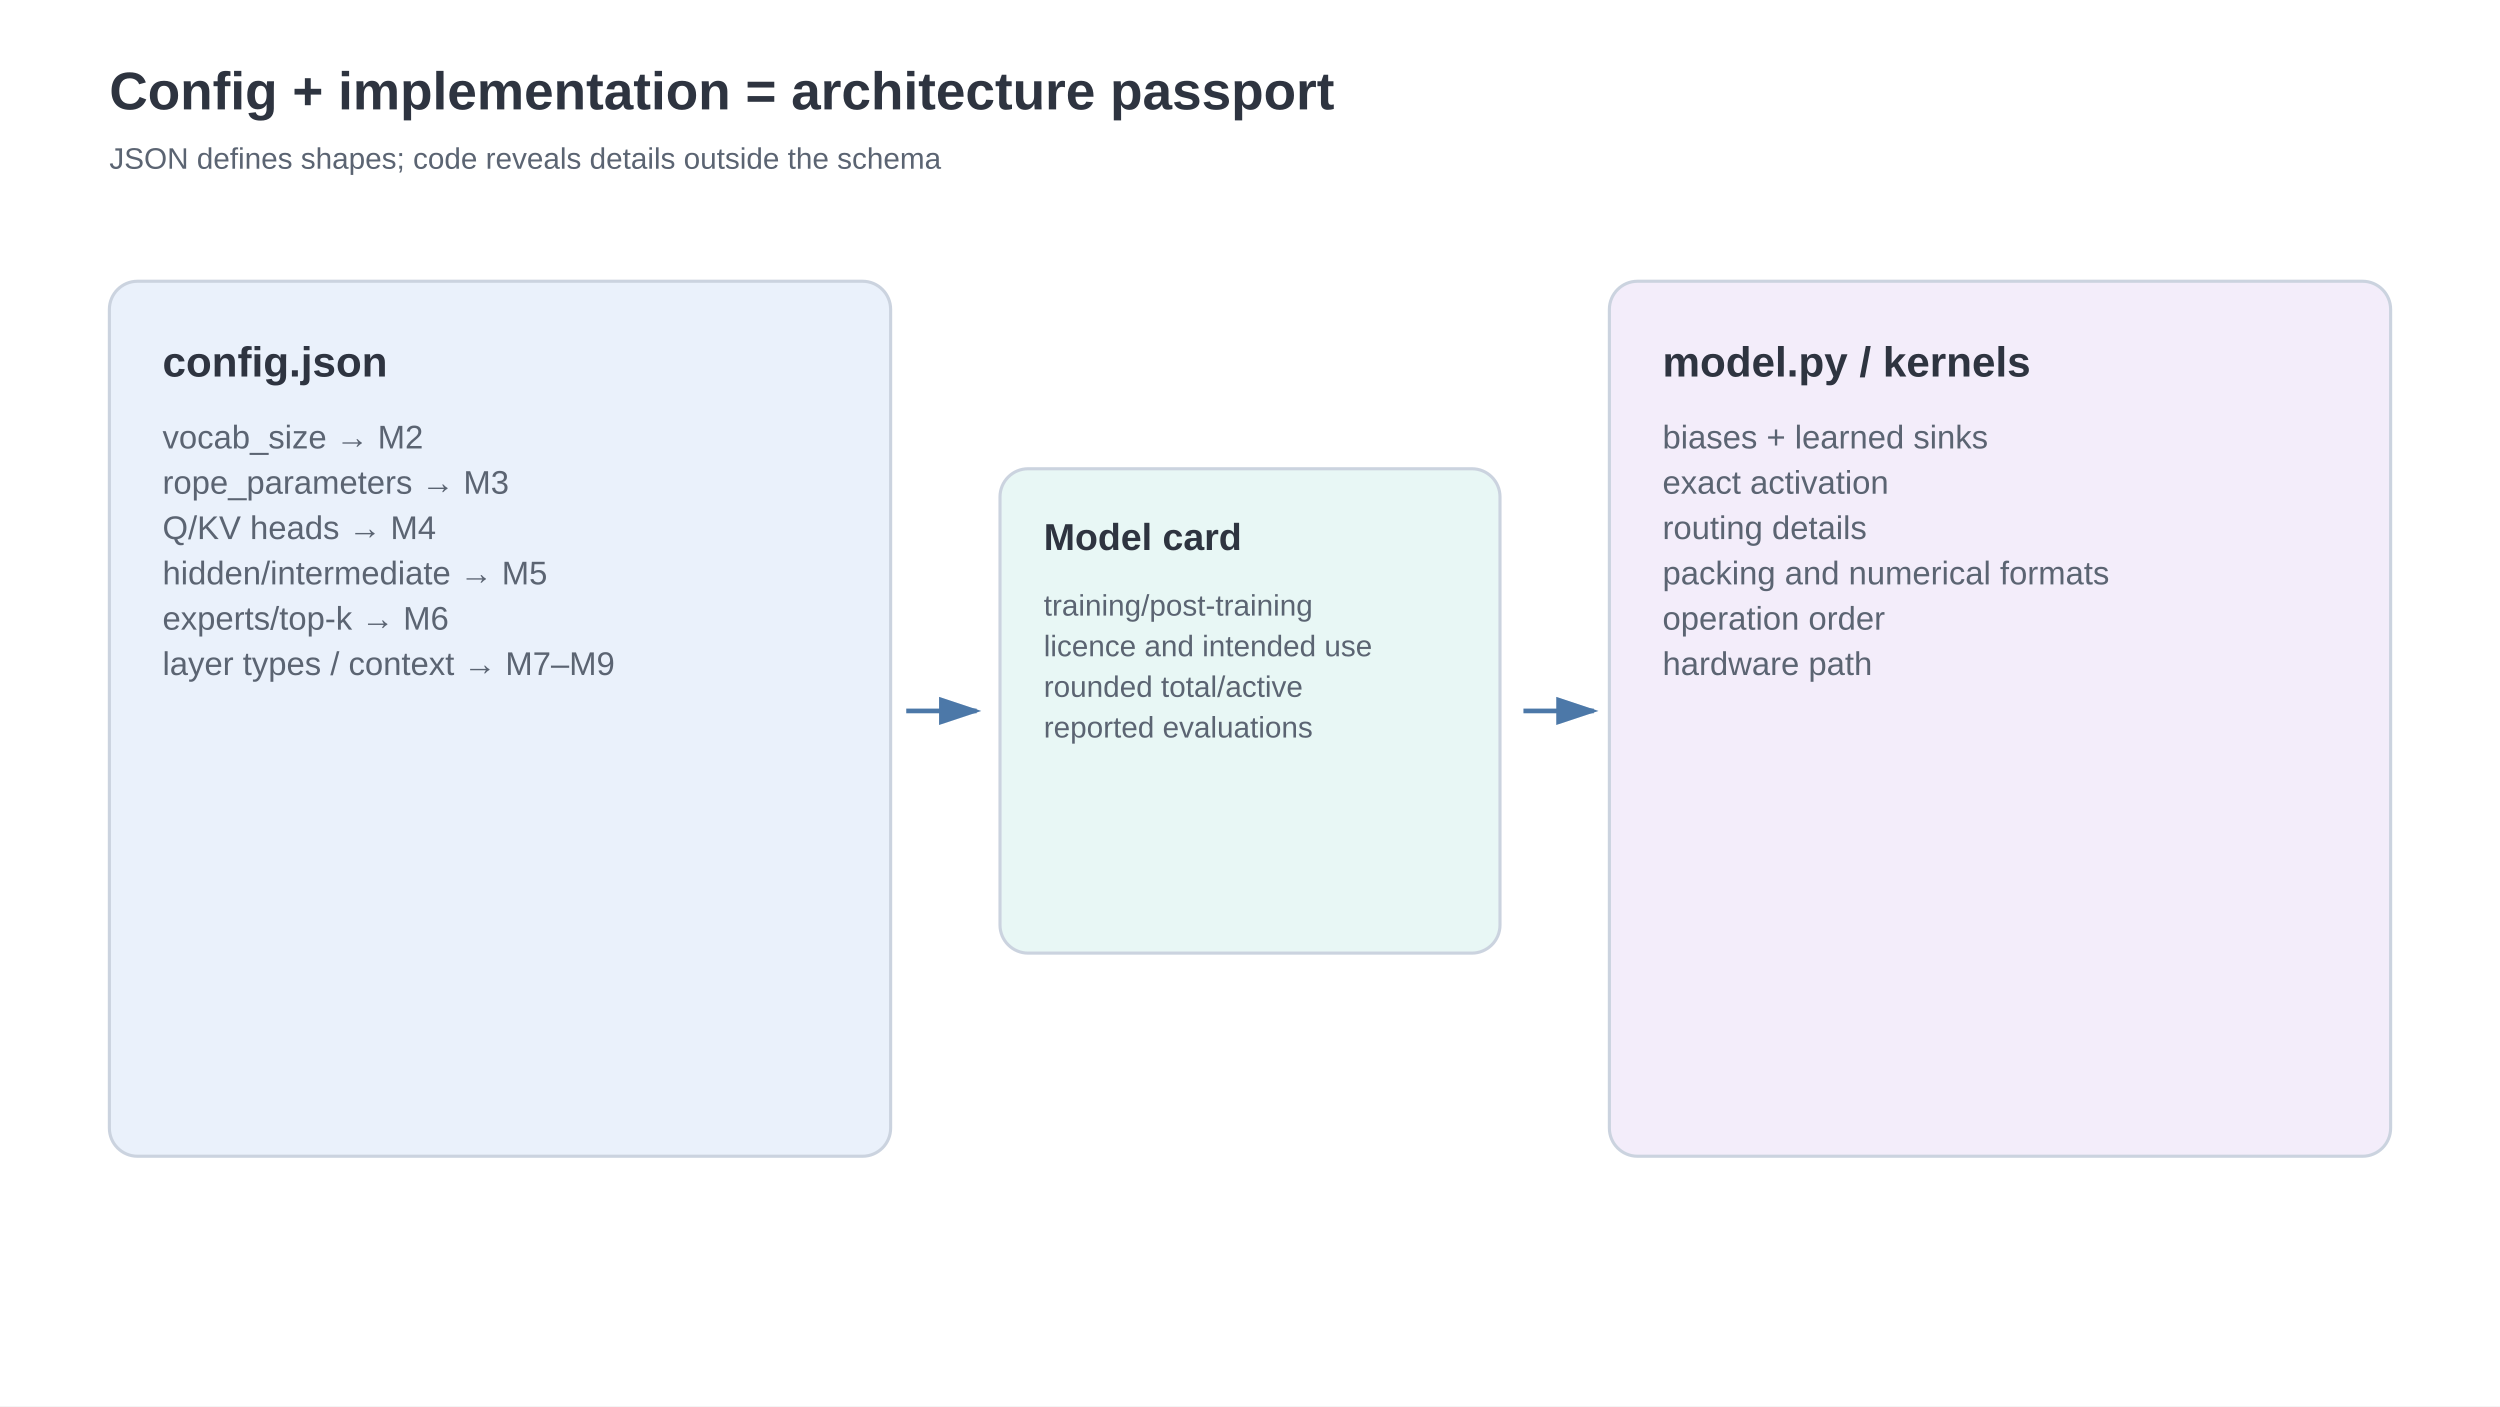
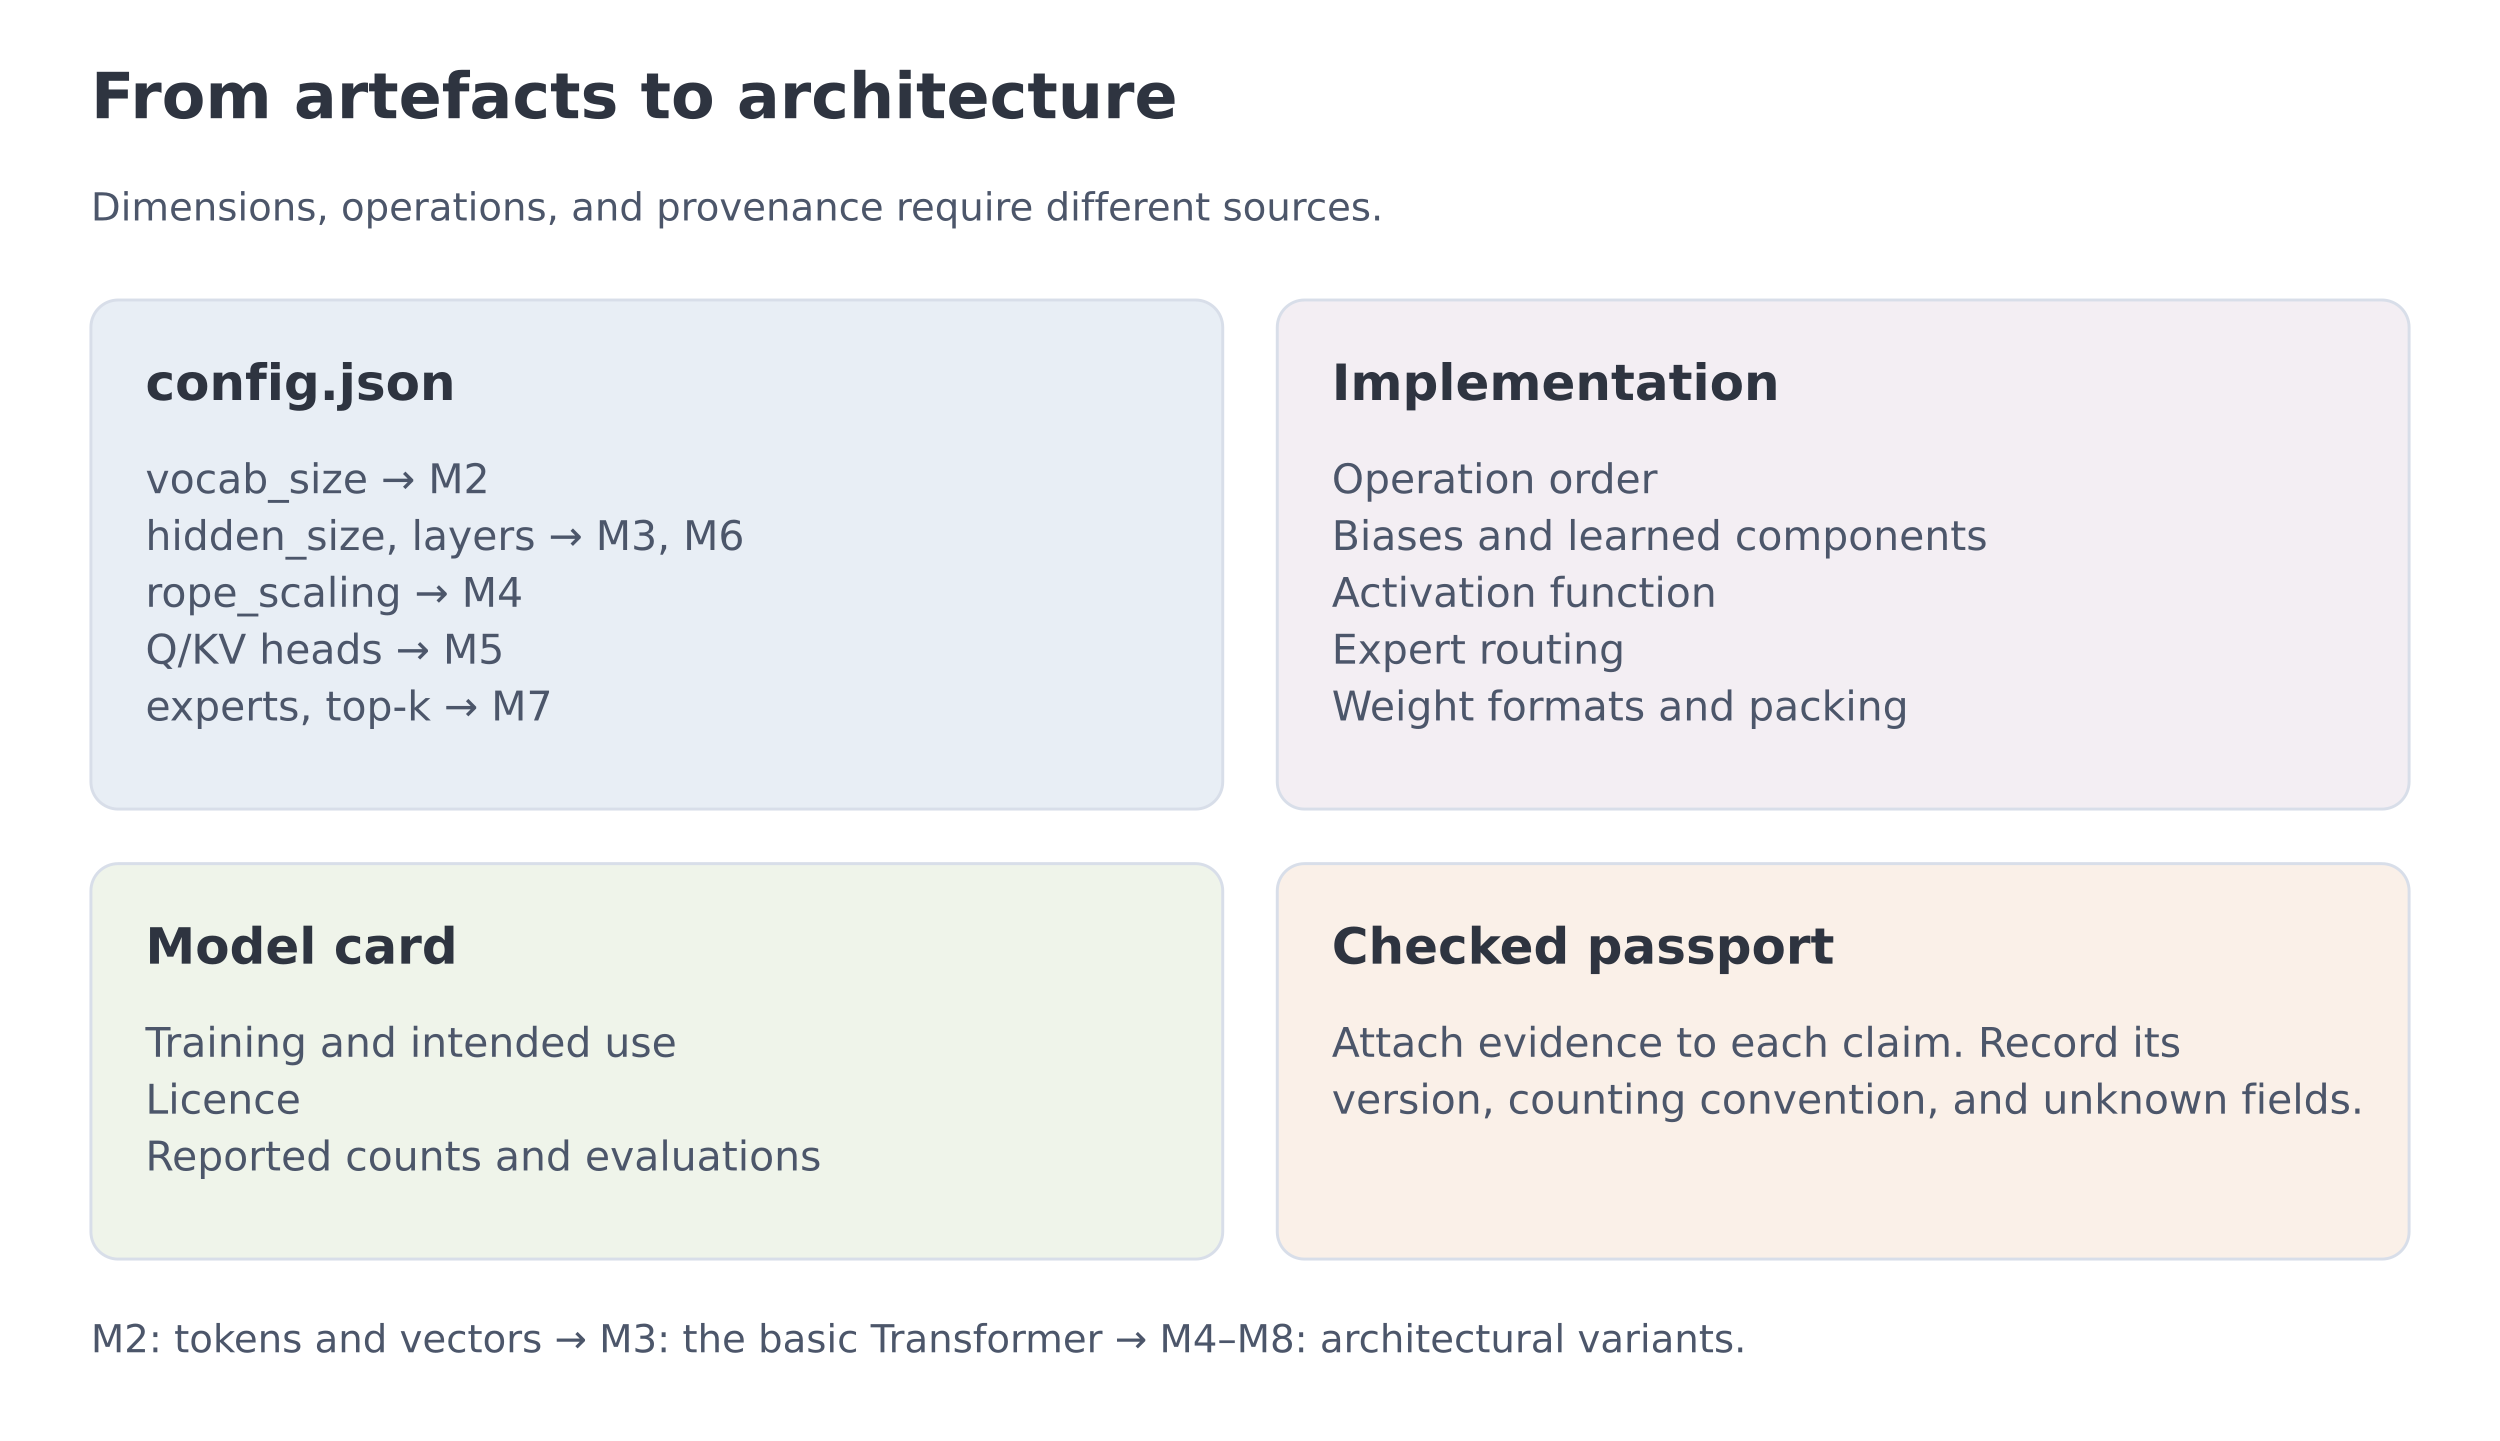
- <svg xmlns="http://www.w3.org/2000/svg" width="1600" height="900" viewBox="0 0 1600 900">
-   <rect width="1600" height="900" fill="#FFFFFF" />
-   <text x="70" y="70" font-family="Arial,sans-serif" font-size="34" font-weight="700" fill="#2E3440">Config + implementation = architecture passport</text>
-   <text x="70" y="108" font-family="Arial,sans-serif" font-size="19" fill="#5B6472">JSON defines shapes; code reveals details outside the schema</text>
-   <rect x="70" y="180" width="500" height="560" rx="18" fill="#EAF1FB" stroke="#CBD3DF" stroke-width="2" />
-   <text x="104" y="241" text-anchor="start" font-family="Arial,sans-serif" font-size="27" font-weight="700" fill="#2E3440">
-     <tspan x="104" dy="0">config.json</tspan>
-   </text>
-   <text x="104" y="287" text-anchor="start" font-family="Arial,sans-serif" font-size="21" font-weight="400" fill="#5B6472">
-     <tspan x="104" dy="0">vocab_size → M2</tspan>
-     <tspan x="104" dy="29">rope_parameters → M3</tspan>
-     <tspan x="104" dy="29">Q/KV heads → M4</tspan>
-     <tspan x="104" dy="29">hidden/intermediate → M5</tspan>
-     <tspan x="104" dy="29">experts/top-k → M6</tspan>
-     <tspan x="104" dy="29">layer types / context → M7–M9</tspan>
-   </text>
-   <rect x="1030" y="180" width="500" height="560" rx="18" fill="#F3EDFA" stroke="#CBD3DF" stroke-width="2" />
-   <text x="1064" y="241" text-anchor="start" font-family="Arial,sans-serif" font-size="27" font-weight="700" fill="#2E3440">
-     <tspan x="1064" dy="0">model.py / kernels</tspan>
-   </text>
-   <text x="1064" y="287" text-anchor="start" font-family="Arial,sans-serif" font-size="21" font-weight="400" fill="#5B6472">
-     <tspan x="1064" dy="0">biases + learned sinks</tspan>
-     <tspan x="1064" dy="29">exact activation</tspan>
-     <tspan x="1064" dy="29">routing details</tspan>
-     <tspan x="1064" dy="29">packing and numerical formats</tspan>
-     <tspan x="1064" dy="29">operation order</tspan>
-     <tspan x="1064" dy="29">hardware path</tspan>
-   </text>
-   <rect x="640" y="300" width="320" height="310" rx="18" fill="#E8F7F5" stroke="#CBD3DF" stroke-width="2" />
-   <text x="668" y="352" text-anchor="start" font-family="Arial,sans-serif" font-size="24" font-weight="700" fill="#2E3440">
-     <tspan x="668" dy="0">Model card</tspan>
-   </text>
-   <text x="668" y="394" text-anchor="start" font-family="Arial,sans-serif" font-size="19" font-weight="400" fill="#5B6472">
-     <tspan x="668" dy="0">training/post-training</tspan>
-     <tspan x="668" dy="26">licence and intended use</tspan>
-     <tspan x="668" dy="26">rounded total/active</tspan>
-     <tspan x="668" dy="26">reported evaluations</tspan>
-   </text>
+ <svg xmlns="http://www.w3.org/2000/svg" width="1100" height="634" viewBox="0 0 1100 634">
+   <rect width="1100" height="634" fill="#FFFFFF" />
  <defs>
-     <marker id="arr" markerWidth="10" markerHeight="10" refX="8" refY="3" orient="auto">
-       <path d="M0,0 L0,6 L9,3 z" fill="#4C78A8" />
+     <marker id="arrow" viewBox="0 0 10 10" refX="9" refY="5" markerWidth="6" markerHeight="6" orient="auto">
+       <path d="M1 1 L9 5 L1 9 Z" fill="#4C566A" />
    </marker>
  </defs>
-   <line x1="580" y1="455" x2="625" y2="455" stroke="#4C78A8" stroke-width="3" marker-end="url(#arr)" />
-   <defs>
-     <marker id="arr" markerWidth="10" markerHeight="10" refX="8" refY="3" orient="auto">
-       <path d="M0,0 L0,6 L9,3 z" fill="#4C78A8" />
-     </marker>
-   </defs>
-   <line x1="975" y1="455" x2="1020" y2="455" stroke="#4C78A8" stroke-width="3" marker-end="url(#arr)" />
+   <text x="40" y="52" font-family="DejaVu Sans, Arial, sans-serif" font-size="28" font-weight="700" fill="#2E3440" text-anchor="start">From artefacts to architecture</text>
+   <text x="40" y="97" font-family="DejaVu Sans, Arial, sans-serif" font-size="17" font-weight="400" fill="#4C566A" text-anchor="start">Dimensions, operations, and provenance require different sources.</text>
+   <rect x="40.0" y="132" width="498.0" height="224" rx="12" fill="#E8EEF5" stroke="#D8DEE9" stroke-width="1.3" />
+   <text x="64.0" y="176" font-family="DejaVu Sans, Arial, sans-serif" font-size="22" font-weight="700" fill="#2E3440" text-anchor="start">config.json</text>
+   <text x="64.0" y="217" font-family="DejaVu Sans, Arial, sans-serif" font-size="18" font-weight="400" fill="#4C566A" text-anchor="start">vocab_size → M2</text>
+   <text x="64.0" y="242" font-family="DejaVu Sans, Arial, sans-serif" font-size="18" font-weight="400" fill="#4C566A" text-anchor="start">hidden_size, layers → M3, M6</text>
+   <text x="64.0" y="267" font-family="DejaVu Sans, Arial, sans-serif" font-size="18" font-weight="400" fill="#4C566A" text-anchor="start">rope_scaling → M4</text>
+   <text x="64.0" y="292" font-family="DejaVu Sans, Arial, sans-serif" font-size="18" font-weight="400" fill="#4C566A" text-anchor="start">Q/KV heads → M5</text>
+   <text x="64.0" y="317" font-family="DejaVu Sans, Arial, sans-serif" font-size="18" font-weight="400" fill="#4C566A" text-anchor="start">experts, top-k → M7</text>
+   <rect x="562.0" y="132" width="498.0" height="224" rx="12" fill="#F3EEF3" stroke="#D8DEE9" stroke-width="1.3" />
+   <text x="586.0" y="176" font-family="DejaVu Sans, Arial, sans-serif" font-size="22" font-weight="700" fill="#2E3440" text-anchor="start">Implementation</text>
+   <text x="586.0" y="217" font-family="DejaVu Sans, Arial, sans-serif" font-size="18" font-weight="400" fill="#4C566A" text-anchor="start">Operation order</text>
+   <text x="586.0" y="242" font-family="DejaVu Sans, Arial, sans-serif" font-size="18" font-weight="400" fill="#4C566A" text-anchor="start">Biases and learned components</text>
+   <text x="586.0" y="267" font-family="DejaVu Sans, Arial, sans-serif" font-size="18" font-weight="400" fill="#4C566A" text-anchor="start">Activation function</text>
+   <text x="586.0" y="292" font-family="DejaVu Sans, Arial, sans-serif" font-size="18" font-weight="400" fill="#4C566A" text-anchor="start">Expert routing</text>
+   <text x="586.0" y="317" font-family="DejaVu Sans, Arial, sans-serif" font-size="18" font-weight="400" fill="#4C566A" text-anchor="start">Weight formats and packing</text>
+   <rect x="40.0" y="380" width="498.0" height="174" rx="12" fill="#EFF4EA" stroke="#D8DEE9" stroke-width="1.3" />
+   <text x="64.0" y="424" font-family="DejaVu Sans, Arial, sans-serif" font-size="22" font-weight="700" fill="#2E3440" text-anchor="start">Model card</text>
+   <text x="64.0" y="465" font-family="DejaVu Sans, Arial, sans-serif" font-size="18" font-weight="400" fill="#4C566A" text-anchor="start">Training and intended use</text>
+   <text x="64.0" y="490" font-family="DejaVu Sans, Arial, sans-serif" font-size="18" font-weight="400" fill="#4C566A" text-anchor="start">Licence</text>
+   <text x="64.0" y="515" font-family="DejaVu Sans, Arial, sans-serif" font-size="18" font-weight="400" fill="#4C566A" text-anchor="start">Reported counts and evaluations</text>
+   <rect x="562.0" y="380" width="498.0" height="174" rx="12" fill="#FAF0E8" stroke="#D8DEE9" stroke-width="1.3" />
+   <text x="586.0" y="424" font-family="DejaVu Sans, Arial, sans-serif" font-size="22" font-weight="700" fill="#2E3440" text-anchor="start">Checked passport</text>
+   <text x="586.0" y="465" font-family="DejaVu Sans, Arial, sans-serif" font-size="18" font-weight="400" fill="#4C566A" text-anchor="start">Attach evidence to each claim. Record its</text>
+   <text x="586.0" y="490" font-family="DejaVu Sans, Arial, sans-serif" font-size="18" font-weight="400" fill="#4C566A" text-anchor="start">version, counting convention, and unknown fields.</text>
+   <text x="40" y="595" font-family="DejaVu Sans, Arial, sans-serif" font-size="17" font-weight="400" fill="#4C566A" text-anchor="start">M2: tokens and vectors → M3: the basic Transformer → M4–M8: architectural variants.</text>
</svg>
